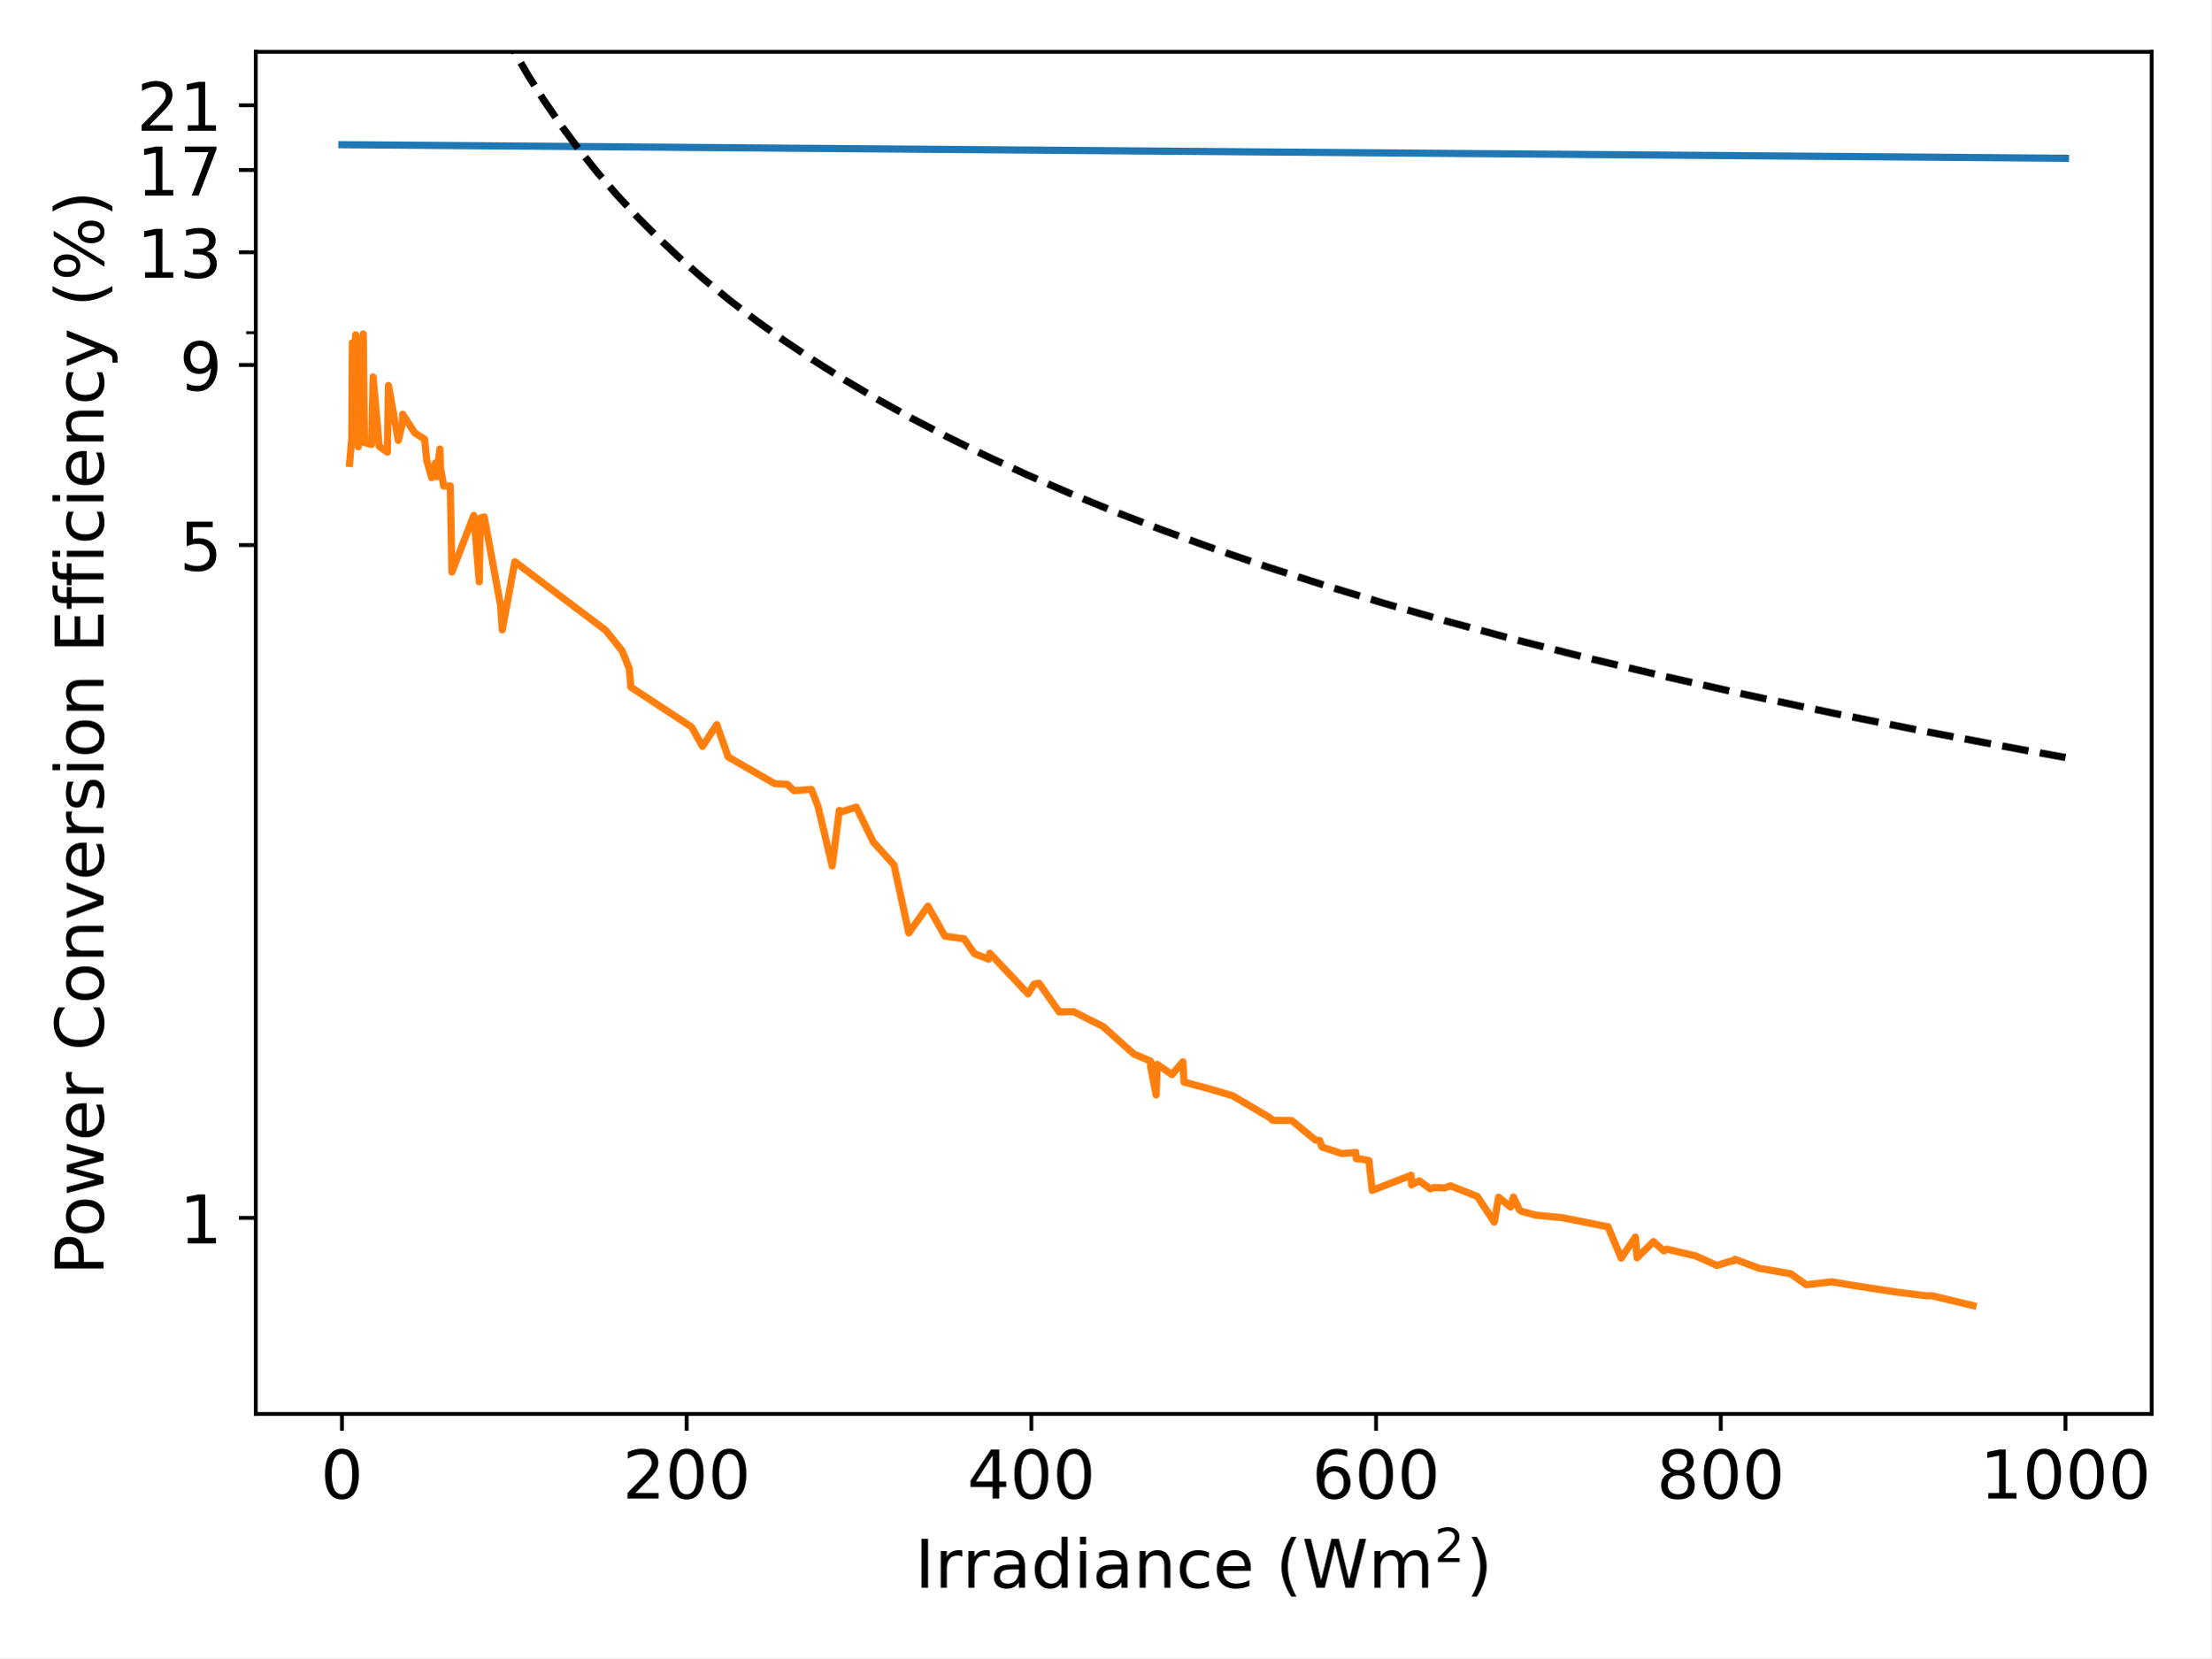
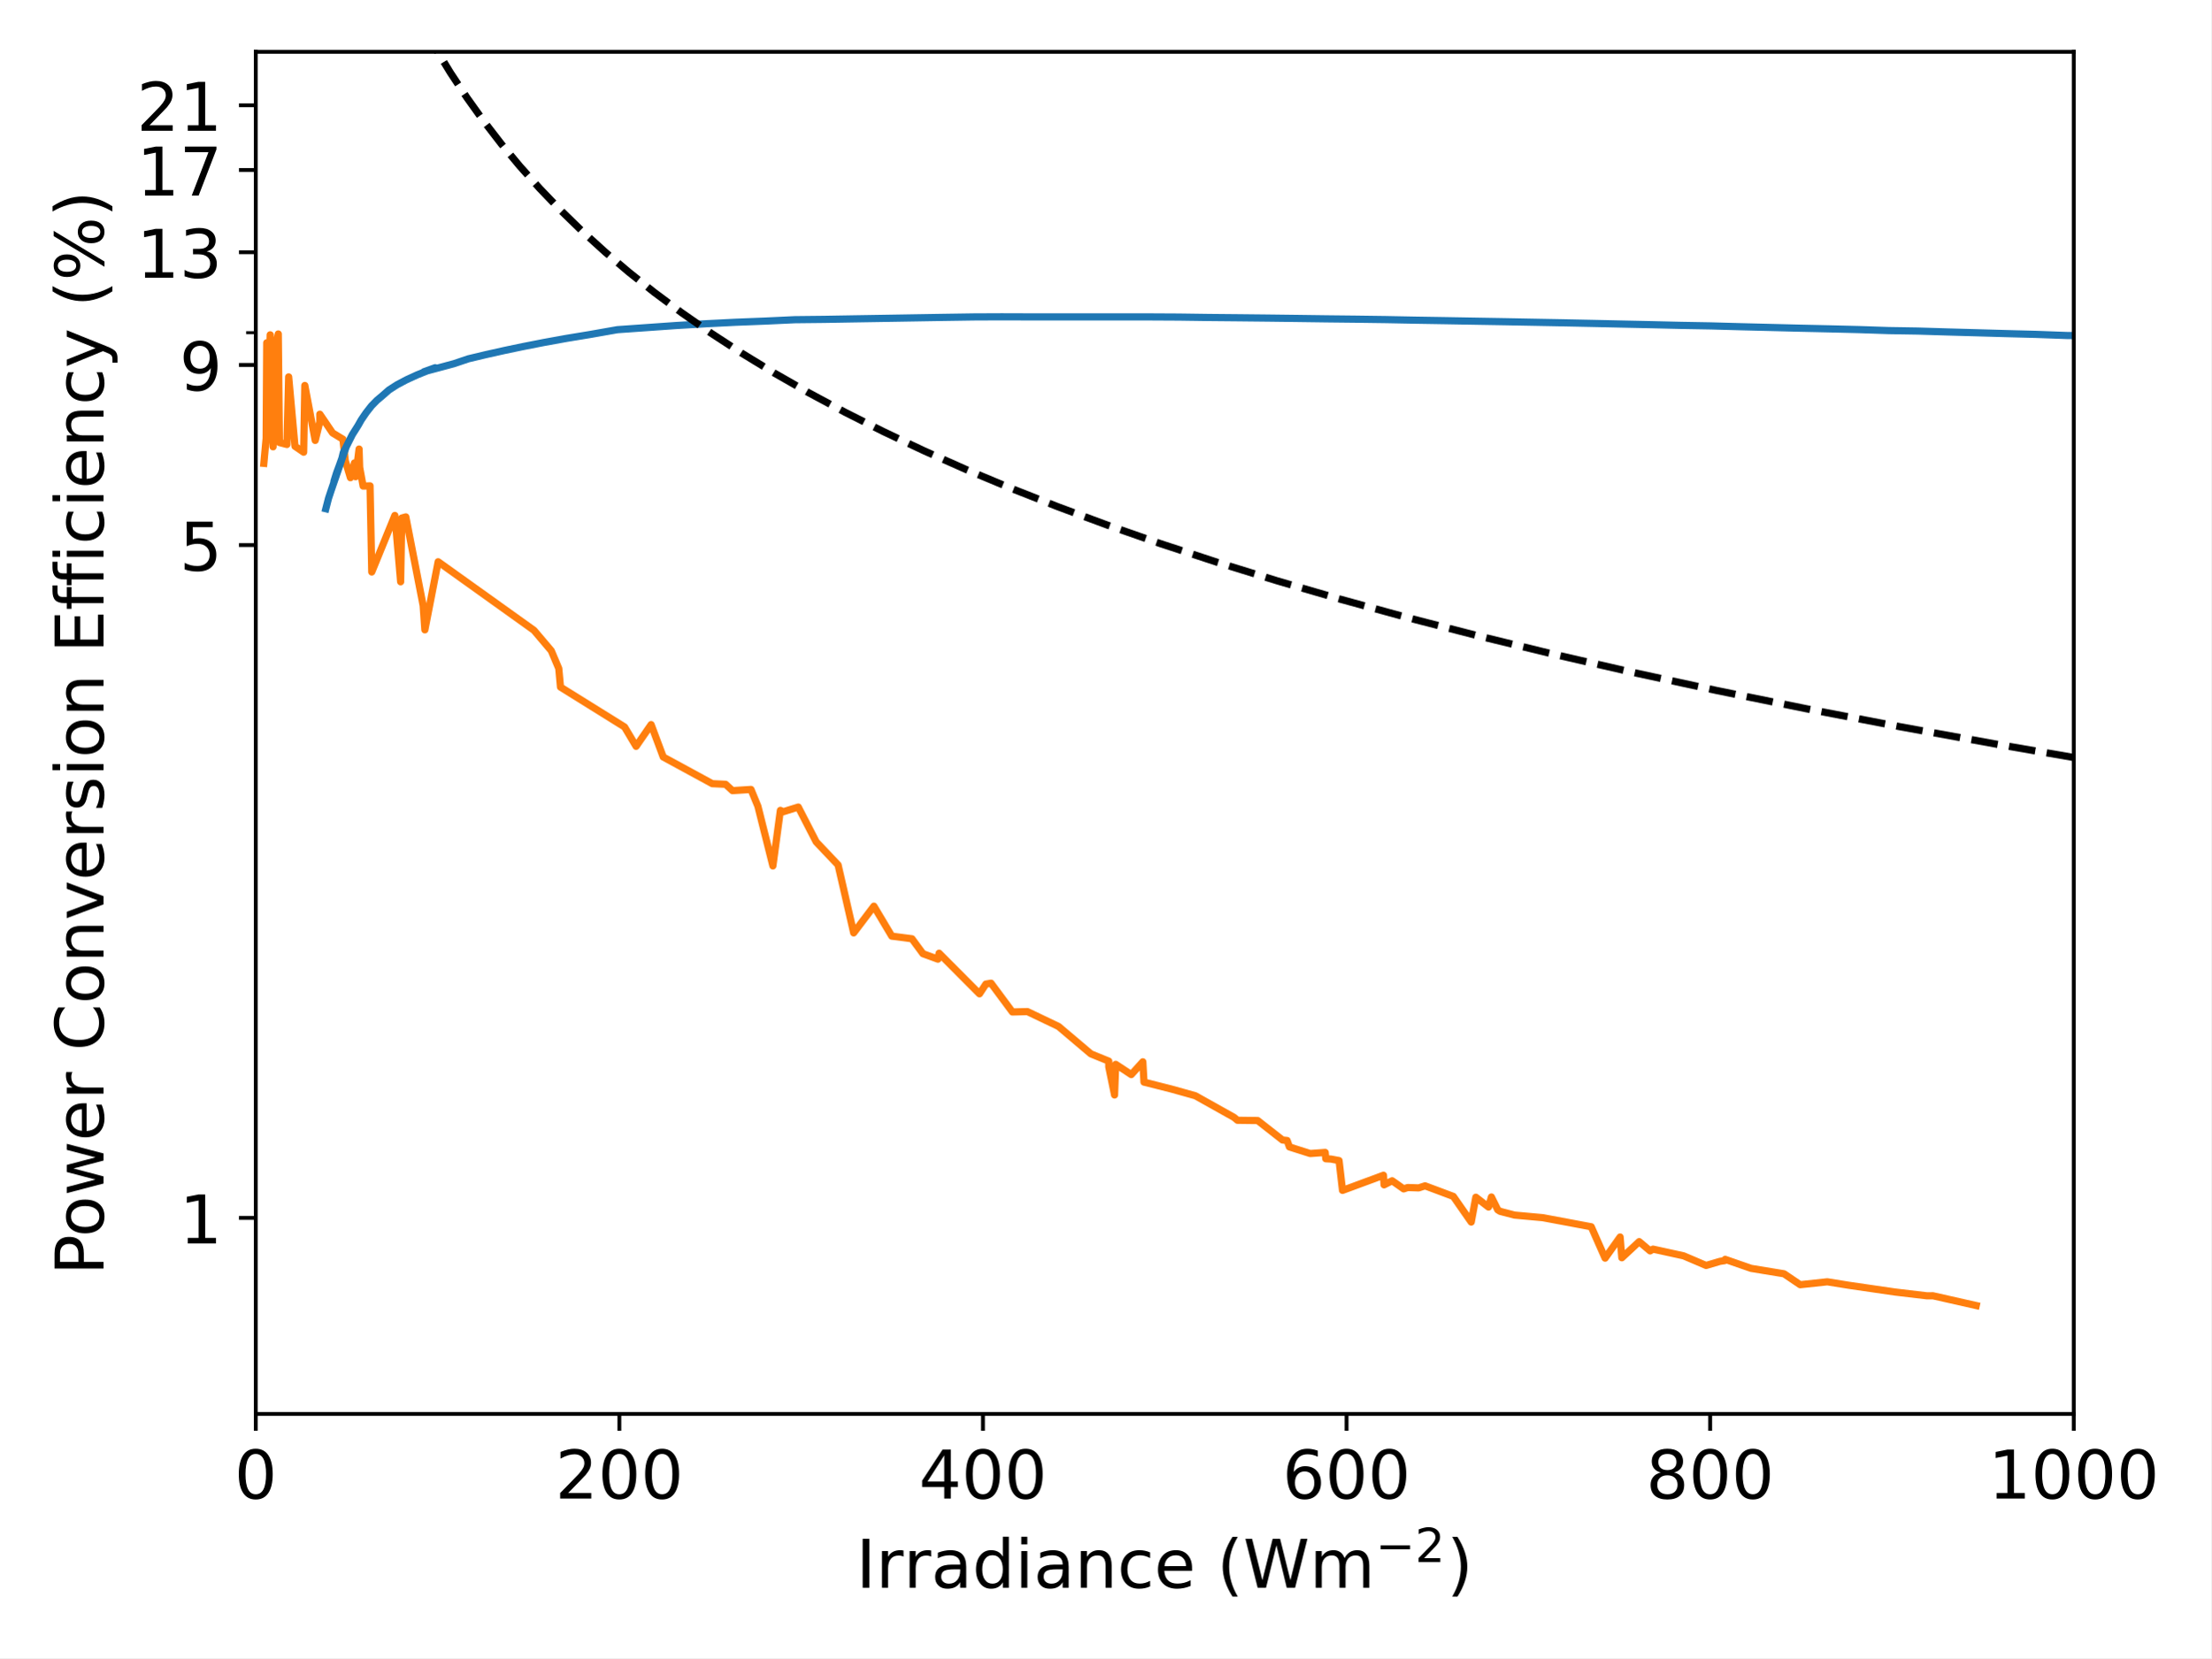
<svg xmlns="http://www.w3.org/2000/svg" xmlns:xlink="http://www.w3.org/1999/xlink" height="345.6pt" version="1.1" viewBox="0 0 460.8 345.6" width="460.8pt">
  <defs>
    <style type="text/css">*{stroke-linecap:butt;stroke-linejoin:round;}</style>
  </defs>
  <g id="figure_1">
    <g id="patch_1">
      <path d="M 0 345.6  L 460.8 345.6  L 460.8 0  L 0 0  z " style="fill:#ffffff;" />
    </g>
    <g id="axes_1">
      <g id="patch_2">
-         <path d="M 53.3 294.712  L 448.413 294.712  L 448.413 10.8  L 53.3 10.8  z " style="fill:#ffffff;" />
+         <path d="M 53.3 294.712  L 432.18 294.712  L 432.18 10.8  L 53.3 10.8  z " style="fill:#ffffff;" />
      </g>
      <g id="matplotlib.axis_1">
        <g id="xtick_1">
          <g id="line2d_1">
            <defs>
-               <path d="M 0 0  L 0 3.5  " id="meca1e84e60" style="stroke:#000000;stroke-width:0.8;" />
-             </defs>
-             <g>
-               <use style="stroke:#000000;stroke-width:0.8;" x="71.26" xlink:href="#meca1e84e60" y="294.712" />
+               <path d="M 0 0  L 0 3.5  " id="m9fa865fbb3" style="stroke:#000000;stroke-width:0.8;" />
+             </defs>
+             <g>
+               <use style="stroke:#000000;stroke-width:0.8;" x="53.3" xlink:href="#m9fa865fbb3" y="294.712" />
            </g>
          </g>
          <g id="text_1">
-             <g transform="translate(66.80592 312.3498)scale(0.14 -0.14)">
+             <g transform="translate(48.84625 312.3498)scale(0.14 -0.14)">
              <defs>
                <path d="M 2034 4250  Q 1547 4250 1301 3770  Q 1056 3291 1056 2328  Q 1056 1369 1301 889  Q 1547 409 2034 409  Q 2525 409 2770 889  Q 3016 1369 3016 2328  Q 3016 3291 2770 3770  Q 2525 4250 2034 4250  z M 2034 4750  Q 2819 4750 3233 4129  Q 3647 3509 3647 2328  Q 3647 1150 3233 529  Q 2819 -91 2034 -91  Q 1250 -91 836 529  Q 422 1150 422 2328  Q 422 3509 836 4129  Q 1250 4750 2034 4750  z " id="DejaVuSans-30" transform="scale(0.015625)" />
              </defs>
              <use xlink:href="#DejaVuSans-30" />
            </g>
          </g>
        </g>
        <g id="xtick_2">
          <g id="line2d_2">
            <g>
-               <use style="stroke:#000000;stroke-width:0.8;" x="143.098" xlink:href="#meca1e84e60" y="294.712" />
+               <use style="stroke:#000000;stroke-width:0.8;" x="129.076" xlink:href="#m9fa865fbb3" y="294.712" />
            </g>
          </g>
          <g id="text_2">
-             <g transform="translate(129.7371 312.3498)scale(0.14 -0.14)">
+             <g transform="translate(115.7147 312.3498)scale(0.14 -0.14)">
              <defs>
                <path d="M 1228 531  L 3431 531  L 3431 0  L 469 0  L 469 531  Q 828 903 1448 1529  Q 2069 2156 2228 2338  Q 2531 2678 2651 2914  Q 2772 3150 2772 3378  Q 2772 3750 2511 3984  Q 2250 4219 1831 4219  Q 1534 4219 1204 4116  Q 875 4013 500 3803  L 500 4441  Q 881 4594 1212 4672  Q 1544 4750 1819 4750  Q 2544 4750 2975 4387  Q 3406 4025 3406 3419  Q 3406 3131 3298 2873  Q 3191 2616 2906 2266  Q 2828 2175 2409 1742  Q 1991 1309 1228 531  z " id="DejaVuSans-32" transform="scale(0.015625)" />
              </defs>
              <use xlink:href="#DejaVuSans-32" />
              <use x="63.623" xlink:href="#DejaVuSans-30" />
              <use x="127.246" xlink:href="#DejaVuSans-30" />
            </g>
          </g>
        </g>
        <g id="xtick_3">
          <g id="line2d_3">
            <g>
-               <use style="stroke:#000000;stroke-width:0.8;" x="214.937" xlink:href="#meca1e84e60" y="294.712" />
+               <use style="stroke:#000000;stroke-width:0.8;" x="204.852" xlink:href="#m9fa865fbb3" y="294.712" />
            </g>
          </g>
          <g id="text_3">
-             <g transform="translate(201.5758 312.3498)scale(0.14 -0.14)">
+             <g transform="translate(191.4907 312.3498)scale(0.14 -0.14)">
              <defs>
                <path d="M 2419 4116  L 825 1625  L 2419 1625  L 2419 4116  z M 2253 4666  L 3047 4666  L 3047 1625  L 3713 1625  L 3713 1100  L 3047 1100  L 3047 0  L 2419 0  L 2419 1100  L 313 1100  L 313 1709  L 2253 4666  z " id="DejaVuSans-34" transform="scale(0.015625)" />
              </defs>
              <use xlink:href="#DejaVuSans-34" />
              <use x="63.623" xlink:href="#DejaVuSans-30" />
              <use x="127.246" xlink:href="#DejaVuSans-30" />
            </g>
          </g>
        </g>
        <g id="xtick_4">
          <g id="line2d_4">
            <g>
-               <use style="stroke:#000000;stroke-width:0.8;" x="286.776" xlink:href="#meca1e84e60" y="294.712" />
+               <use style="stroke:#000000;stroke-width:0.8;" x="280.628" xlink:href="#m9fa865fbb3" y="294.712" />
            </g>
          </g>
          <g id="text_4">
-             <g transform="translate(273.4145 312.3498)scale(0.14 -0.14)">
+             <g transform="translate(267.2668 312.3498)scale(0.14 -0.14)">
              <defs>
                <path d="M 2113 2584  Q 1688 2584 1439 2293  Q 1191 2003 1191 1497  Q 1191 994 1439 701  Q 1688 409 2113 409  Q 2538 409 2786 701  Q 3034 994 3034 1497  Q 3034 2003 2786 2293  Q 2538 2584 2113 2584  z M 3366 4563  L 3366 3988  Q 3128 4100 2886 4159  Q 2644 4219 2406 4219  Q 1781 4219 1451 3797  Q 1122 3375 1075 2522  Q 1259 2794 1537 2939  Q 1816 3084 2150 3084  Q 2853 3084 3261 2657  Q 3669 2231 3669 1497  Q 3669 778 3244 343  Q 2819 -91 2113 -91  Q 1303 -91 875 529  Q 447 1150 447 2328  Q 447 3434 972 4092  Q 1497 4750 2381 4750  Q 2619 4750 2861 4703  Q 3103 4656 3366 4563  z " id="DejaVuSans-36" transform="scale(0.015625)" />
              </defs>
              <use xlink:href="#DejaVuSans-36" />
              <use x="63.623" xlink:href="#DejaVuSans-30" />
              <use x="127.246" xlink:href="#DejaVuSans-30" />
            </g>
          </g>
        </g>
        <g id="xtick_5">
          <g id="line2d_5">
            <g>
-               <use style="stroke:#000000;stroke-width:0.8;" x="358.614" xlink:href="#meca1e84e60" y="294.712" />
+               <use style="stroke:#000000;stroke-width:0.8;" x="356.404" xlink:href="#m9fa865fbb3" y="294.712" />
            </g>
          </g>
          <g id="text_5">
-             <g transform="translate(345.2531 312.3498)scale(0.14 -0.14)">
+             <g transform="translate(343.0428 312.3498)scale(0.14 -0.14)">
              <defs>
                <path d="M 2034 2216  Q 1584 2216 1326 1975  Q 1069 1734 1069 1313  Q 1069 891 1326 650  Q 1584 409 2034 409  Q 2484 409 2743 651  Q 3003 894 3003 1313  Q 3003 1734 2745 1975  Q 2488 2216 2034 2216  z M 1403 2484  Q 997 2584 770 2862  Q 544 3141 544 3541  Q 544 4100 942 4425  Q 1341 4750 2034 4750  Q 2731 4750 3128 4425  Q 3525 4100 3525 3541  Q 3525 3141 3298 2862  Q 3072 2584 2669 2484  Q 3125 2378 3379 2068  Q 3634 1759 3634 1313  Q 3634 634 3220 271  Q 2806 -91 2034 -91  Q 1263 -91 848 271  Q 434 634 434 1313  Q 434 1759 690 2068  Q 947 2378 1403 2484  z M 1172 3481  Q 1172 3119 1398 2916  Q 1625 2713 2034 2713  Q 2441 2713 2670 2916  Q 2900 3119 2900 3481  Q 2900 3844 2670 4047  Q 2441 4250 2034 4250  Q 1625 4250 1398 4047  Q 1172 3844 1172 3481  z " id="DejaVuSans-38" transform="scale(0.015625)" />
              </defs>
              <use xlink:href="#DejaVuSans-38" />
              <use x="63.623" xlink:href="#DejaVuSans-30" />
              <use x="127.246" xlink:href="#DejaVuSans-30" />
            </g>
          </g>
        </g>
        <g id="xtick_6">
          <g id="line2d_6">
            <g>
-               <use style="stroke:#000000;stroke-width:0.8;" x="430.453" xlink:href="#meca1e84e60" y="294.712" />
+               <use style="stroke:#000000;stroke-width:0.8;" x="432.18" xlink:href="#m9fa865fbb3" y="294.712" />
            </g>
          </g>
          <g id="text_6">
-             <g transform="translate(412.6381 312.3498)scale(0.14 -0.14)">
+             <g transform="translate(414.365 312.3498)scale(0.14 -0.14)">
              <defs>
                <path d="M 794 531  L 1825 531  L 1825 4091  L 703 3866  L 703 4441  L 1819 4666  L 2450 4666  L 2450 531  L 3481 531  L 3481 0  L 794 0  L 794 531  z " id="DejaVuSans-31" transform="scale(0.015625)" />
              </defs>
              <use xlink:href="#DejaVuSans-31" />
              <use x="63.623" xlink:href="#DejaVuSans-30" />
              <use x="127.246" xlink:href="#DejaVuSans-30" />
              <use x="190.869" xlink:href="#DejaVuSans-30" />
            </g>
          </g>
        </g>
        <g id="text_7">
-           <g transform="translate(190.6564 331.0498)scale(0.14 -0.14)">
+           <g transform="translate(178.41 331.0498)scale(0.14 -0.14)">
            <defs>
              <path d="M 628 4666  L 1259 4666  L 1259 0  L 628 0  L 628 4666  z " id="DejaVuSans-49" transform="scale(0.015625)" />
              <path d="M 2631 2963  Q 2534 3019 2420 3045  Q 2306 3072 2169 3072  Q 1681 3072 1420 2755  Q 1159 2438 1159 1844  L 1159 0  L 581 0  L 581 3500  L 1159 3500  L 1159 2956  Q 1341 3275 1631 3429  Q 1922 3584 2338 3584  Q 2397 3584 2469 3576  Q 2541 3569 2628 3553  L 2631 2963  z " id="DejaVuSans-72" transform="scale(0.015625)" />
              <path d="M 2194 1759  Q 1497 1759 1228 1600  Q 959 1441 959 1056  Q 959 750 1161 570  Q 1363 391 1709 391  Q 2188 391 2477 730  Q 2766 1069 2766 1631  L 2766 1759  L 2194 1759  z M 3341 1997  L 3341 0  L 2766 0  L 2766 531  Q 2569 213 2275 61  Q 1981 -91 1556 -91  Q 1019 -91 701 211  Q 384 513 384 1019  Q 384 1609 779 1909  Q 1175 2209 1959 2209  L 2766 2209  L 2766 2266  Q 2766 2663 2505 2880  Q 2244 3097 1772 3097  Q 1472 3097 1187 3025  Q 903 2953 641 2809  L 641 3341  Q 956 3463 1253 3523  Q 1550 3584 1831 3584  Q 2591 3584 2966 3190  Q 3341 2797 3341 1997  z " id="DejaVuSans-61" transform="scale(0.015625)" />
              <path d="M 2906 2969  L 2906 4863  L 3481 4863  L 3481 0  L 2906 0  L 2906 525  Q 2725 213 2448 61  Q 2172 -91 1784 -91  Q 1150 -91 751 415  Q 353 922 353 1747  Q 353 2572 751 3078  Q 1150 3584 1784 3584  Q 2172 3584 2448 3432  Q 2725 3281 2906 2969  z M 947 1747  Q 947 1113 1208 752  Q 1469 391 1925 391  Q 2381 391 2643 752  Q 2906 1113 2906 1747  Q 2906 2381 2643 2742  Q 2381 3103 1925 3103  Q 1469 3103 1208 2742  Q 947 2381 947 1747  z " id="DejaVuSans-64" transform="scale(0.015625)" />
              <path d="M 603 3500  L 1178 3500  L 1178 0  L 603 0  L 603 3500  z M 603 4863  L 1178 4863  L 1178 4134  L 603 4134  L 603 4863  z " id="DejaVuSans-69" transform="scale(0.015625)" />
              <path d="M 3513 2113  L 3513 0  L 2938 0  L 2938 2094  Q 2938 2591 2744 2837  Q 2550 3084 2163 3084  Q 1697 3084 1428 2787  Q 1159 2491 1159 1978  L 1159 0  L 581 0  L 581 3500  L 1159 3500  L 1159 2956  Q 1366 3272 1645 3428  Q 1925 3584 2291 3584  Q 2894 3584 3203 3211  Q 3513 2838 3513 2113  z " id="DejaVuSans-6e" transform="scale(0.015625)" />
              <path d="M 3122 3366  L 3122 2828  Q 2878 2963 2633 3030  Q 2388 3097 2138 3097  Q 1578 3097 1268 2742  Q 959 2388 959 1747  Q 959 1106 1268 751  Q 1578 397 2138 397  Q 2388 397 2633 464  Q 2878 531 3122 666  L 3122 134  Q 2881 22 2623 -34  Q 2366 -91 2075 -91  Q 1284 -91 818 406  Q 353 903 353 1747  Q 353 2603 823 3093  Q 1294 3584 2113 3584  Q 2378 3584 2631 3529  Q 2884 3475 3122 3366  z " id="DejaVuSans-63" transform="scale(0.015625)" />
              <path d="M 3597 1894  L 3597 1613  L 953 1613  Q 991 1019 1311 708  Q 1631 397 2203 397  Q 2534 397 2845 478  Q 3156 559 3463 722  L 3463 178  Q 3153 47 2828 -22  Q 2503 -91 2169 -91  Q 1331 -91 842 396  Q 353 884 353 1716  Q 353 2575 817 3079  Q 1281 3584 2069 3584  Q 2775 3584 3186 3129  Q 3597 2675 3597 1894  z M 3022 2063  Q 3016 2534 2758 2815  Q 2500 3097 2075 3097  Q 1594 3097 1305 2825  Q 1016 2553 972 2059  L 3022 2063  z " id="DejaVuSans-65" transform="scale(0.015625)" />
              <path id="DejaVuSans-20" transform="scale(0.015625)" />
              <path d="M 1984 4856  Q 1566 4138 1362 3434  Q 1159 2731 1159 2009  Q 1159 1288 1364 580  Q 1569 -128 1984 -844  L 1484 -844  Q 1016 -109 783 600  Q 550 1309 550 2009  Q 550 2706 781 3412  Q 1013 4119 1484 4856  L 1984 4856  z " id="DejaVuSans-28" transform="scale(0.015625)" />
              <path d="M 213 4666  L 850 4666  L 1831 722  L 2809 4666  L 3519 4666  L 4500 722  L 5478 4666  L 6119 4666  L 4947 0  L 4153 0  L 3169 4050  L 2175 0  L 1381 0  L 213 4666  z " id="DejaVuSans-57" transform="scale(0.015625)" />
              <path d="M 3328 2828  Q 3544 3216 3844 3400  Q 4144 3584 4550 3584  Q 5097 3584 5394 3201  Q 5691 2819 5691 2113  L 5691 0  L 5113 0  L 5113 2094  Q 5113 2597 4934 2840  Q 4756 3084 4391 3084  Q 3944 3084 3684 2787  Q 3425 2491 3425 1978  L 3425 0  L 2847 0  L 2847 2094  Q 2847 2600 2669 2842  Q 2491 3084 2119 3084  Q 1678 3084 1418 2786  Q 1159 2488 1159 1978  L 1159 0  L 581 0  L 581 3500  L 1159 3500  L 1159 2956  Q 1356 3278 1631 3431  Q 1906 3584 2284 3584  Q 2666 3584 2933 3390  Q 3200 3197 3328 2828  z " id="DejaVuSans-6d" transform="scale(0.015625)" />
+               <path d="M 678 2272  L 4684 2272  L 4684 1741  L 678 1741  L 678 2272  z " id="DejaVuSans-2212" transform="scale(0.015625)" />
              <path d="M 513 4856  L 1013 4856  Q 1481 4119 1714 3412  Q 1947 2706 1947 2009  Q 1947 1309 1714 600  Q 1481 -109 1013 -844  L 513 -844  Q 928 -128 1133 580  Q 1338 1288 1338 2009  Q 1338 2731 1133 3434  Q 928 4138 513 4856  z " id="DejaVuSans-29" transform="scale(0.015625)" />
            </defs>
            <use transform="translate(0 0.765625)" xlink:href="#DejaVuSans-49" />
            <use transform="translate(29.49219 0.765625)" xlink:href="#DejaVuSans-72" />
            <use transform="translate(70.60547 0.765625)" xlink:href="#DejaVuSans-72" />
            <use transform="translate(111.7188 0.765625)" xlink:href="#DejaVuSans-61" />
            <use transform="translate(172.998 0.765625)" xlink:href="#DejaVuSans-64" />
            <use transform="translate(236.4746 0.765625)" xlink:href="#DejaVuSans-69" />
            <use transform="translate(264.2578 0.765625)" xlink:href="#DejaVuSans-61" />
            <use transform="translate(325.5371 0.765625)" xlink:href="#DejaVuSans-6e" />
            <use transform="translate(388.916 0.765625)" xlink:href="#DejaVuSans-63" />
            <use transform="translate(443.8965 0.765625)" xlink:href="#DejaVuSans-65" />
            <use transform="translate(505.4199 0.765625)" xlink:href="#DejaVuSans-20" />
            <use transform="translate(537.207 0.765625)" xlink:href="#DejaVuSans-28" />
            <use transform="translate(576.2207 0.765625)" xlink:href="#DejaVuSans-57" />
            <use transform="translate(675.0977 0.765625)" xlink:href="#DejaVuSans-6d" />
-             <use transform="translate(773.4668 39.04688)scale(0.7)" xlink:href="#DejaVuSans-32" />
-             <use transform="translate(820.7373 0.765625)" xlink:href="#DejaVuSans-29" />
+             <use transform="translate(773.4668 39.04688)scale(0.7)" xlink:href="#DejaVuSans-2212" />
+             <use transform="translate(832.1191 39.04688)scale(0.7)" xlink:href="#DejaVuSans-32" />
+             <use transform="translate(879.3896 0.765625)" xlink:href="#DejaVuSans-29" />
          </g>
        </g>
      </g>
      <g id="matplotlib.axis_2">
        <g id="ytick_1">
          <g id="line2d_7">
            <defs>
-               <path d="M 0 0  L -3.5 0  " id="me7e96388aa" style="stroke:#000000;stroke-width:0.8;" />
-             </defs>
-             <g>
-               <use style="stroke:#000000;stroke-width:0.8;" x="53.3" xlink:href="#me7e96388aa" y="253.855" />
+               <path d="M 0 0  L -3.5 0  " id="m6878a1a610" style="stroke:#000000;stroke-width:0.8;" />
+             </defs>
+             <g>
+               <use style="stroke:#000000;stroke-width:0.8;" x="53.3" xlink:href="#m6878a1a610" y="253.855" />
            </g>
          </g>
          <g id="text_8">
            <g transform="translate(37.3925 259.1737)scale(0.14 -0.14)">
              <use xlink:href="#DejaVuSans-31" />
            </g>
          </g>
        </g>
        <g id="ytick_2">
          <g id="line2d_8">
            <g>
-               <use style="stroke:#000000;stroke-width:0.8;" x="53.3" xlink:href="#me7e96388aa" y="113.609" />
+               <use style="stroke:#000000;stroke-width:0.8;" x="53.3" xlink:href="#m6878a1a610" y="113.609" />
            </g>
          </g>
          <g id="text_9">
            <g transform="translate(37.3925 118.9277)scale(0.14 -0.14)">
              <defs>
                <path d="M 691 4666  L 3169 4666  L 3169 4134  L 1269 4134  L 1269 2991  Q 1406 3038 1543 3061  Q 1681 3084 1819 3084  Q 2600 3084 3056 2656  Q 3513 2228 3513 1497  Q 3513 744 3044 326  Q 2575 -91 1722 -91  Q 1428 -91 1123 -41  Q 819 9 494 109  L 494 744  Q 775 591 1075 516  Q 1375 441 1709 441  Q 2250 441 2565 725  Q 2881 1009 2881 1497  Q 2881 1984 2565 2268  Q 2250 2553 1709 2553  Q 1456 2553 1204 2497  Q 953 2441 691 2322  L 691 4666  z " id="DejaVuSans-35" transform="scale(0.015625)" />
              </defs>
              <use xlink:href="#DejaVuSans-35" />
            </g>
          </g>
        </g>
        <g id="ytick_3">
          <g id="line2d_9">
            <g>
-               <use style="stroke:#000000;stroke-width:0.8;" x="53.3" xlink:href="#me7e96388aa" y="76.062" />
+               <use style="stroke:#000000;stroke-width:0.8;" x="53.3" xlink:href="#m6878a1a610" y="76.062" />
            </g>
          </g>
          <g id="text_10">
            <g transform="translate(37.3925 81.38065)scale(0.14 -0.14)">
              <defs>
                <path d="M 703 97  L 703 672  Q 941 559 1184 500  Q 1428 441 1663 441  Q 2288 441 2617 861  Q 2947 1281 2994 2138  Q 2813 1869 2534 1725  Q 2256 1581 1919 1581  Q 1219 1581 811 2004  Q 403 2428 403 3163  Q 403 3881 828 4315  Q 1253 4750 1959 4750  Q 2769 4750 3195 4129  Q 3622 3509 3622 2328  Q 3622 1225 3098 567  Q 2575 -91 1691 -91  Q 1453 -91 1209 -44  Q 966 3 703 97  z M 1959 2075  Q 2384 2075 2632 2365  Q 2881 2656 2881 3163  Q 2881 3666 2632 3958  Q 2384 4250 1959 4250  Q 1534 4250 1286 3958  Q 1038 3666 1038 3163  Q 1038 2656 1286 2365  Q 1534 2075 1959 2075  z " id="DejaVuSans-39" transform="scale(0.015625)" />
              </defs>
              <use xlink:href="#DejaVuSans-39" />
            </g>
          </g>
        </g>
        <g id="ytick_4">
          <g id="line2d_10">
            <g>
-               <use style="stroke:#000000;stroke-width:0.8;" x="53.3" xlink:href="#me7e96388aa" y="52.572" />
+               <use style="stroke:#000000;stroke-width:0.8;" x="53.3" xlink:href="#m6878a1a610" y="52.572" />
            </g>
          </g>
          <g id="text_11">
            <g transform="translate(28.485 57.89087)scale(0.14 -0.14)">
              <defs>
                <path d="M 2597 2516  Q 3050 2419 3304 2112  Q 3559 1806 3559 1356  Q 3559 666 3084 287  Q 2609 -91 1734 -91  Q 1441 -91 1130 -33  Q 819 25 488 141  L 488 750  Q 750 597 1062 519  Q 1375 441 1716 441  Q 2309 441 2620 675  Q 2931 909 2931 1356  Q 2931 1769 2642 2001  Q 2353 2234 1838 2234  L 1294 2234  L 1294 2753  L 1863 2753  Q 2328 2753 2575 2939  Q 2822 3125 2822 3475  Q 2822 3834 2567 4026  Q 2313 4219 1838 4219  Q 1578 4219 1281 4162  Q 984 4106 628 3988  L 628 4550  Q 988 4650 1302 4700  Q 1616 4750 1894 4750  Q 2613 4750 3031 4423  Q 3450 4097 3450 3541  Q 3450 3153 3228 2886  Q 3006 2619 2597 2516  z " id="DejaVuSans-33" transform="scale(0.015625)" />
              </defs>
              <use xlink:href="#DejaVuSans-31" />
              <use x="63.623" xlink:href="#DejaVuSans-33" />
            </g>
          </g>
        </g>
        <g id="ytick_5">
          <g id="line2d_11">
            <g>
-               <use style="stroke:#000000;stroke-width:0.8;" x="53.3" xlink:href="#me7e96388aa" y="35.436" />
+               <use style="stroke:#000000;stroke-width:0.8;" x="53.3" xlink:href="#m6878a1a610" y="35.436" />
            </g>
          </g>
          <g id="text_12">
            <g transform="translate(28.485 40.75452)scale(0.14 -0.14)">
              <defs>
                <path d="M 525 4666  L 3525 4666  L 3525 4397  L 1831 0  L 1172 0  L 2766 4134  L 525 4134  L 525 4666  z " id="DejaVuSans-37" transform="scale(0.015625)" />
              </defs>
              <use xlink:href="#DejaVuSans-31" />
              <use x="63.623" xlink:href="#DejaVuSans-37" />
            </g>
          </g>
        </g>
        <g id="ytick_6">
          <g id="line2d_12">
            <g>
-               <use style="stroke:#000000;stroke-width:0.8;" x="53.3" xlink:href="#me7e96388aa" y="21.937" />
+               <use style="stroke:#000000;stroke-width:0.8;" x="53.3" xlink:href="#m6878a1a610" y="21.937" />
            </g>
          </g>
          <g id="text_13">
            <g transform="translate(28.485 27.25637)scale(0.14 -0.14)">
              <use xlink:href="#DejaVuSans-32" />
              <use x="63.623" xlink:href="#DejaVuSans-31" />
            </g>
          </g>
        </g>
        <g id="ytick_7">
          <g id="line2d_13">
            <defs>
-               <path d="M 0 0  L -2 0  " id="m1b1314acda" style="stroke:#000000;stroke-width:0.6;" />
-             </defs>
-             <g>
-               <use style="stroke:#000000;stroke-width:0.6;" x="53.3" xlink:href="#m1b1314acda" y="69.331" />
+               <path d="M 0 0  L -2 0  " id="m6e82bc6f01" style="stroke:#000000;stroke-width:0.6;" />
+             </defs>
+             <g>
+               <use style="stroke:#000000;stroke-width:0.6;" x="53.3" xlink:href="#m6e82bc6f01" y="69.331" />
            </g>
          </g>
        </g>
        <g id="text_14">
          <g transform="translate(21.57344 265.7743)rotate(-90)scale(0.14 -0.14)">
            <defs>
              <path d="M 1259 4147  L 1259 2394  L 2053 2394  Q 2494 2394 2734 2622  Q 2975 2850 2975 3272  Q 2975 3691 2734 3919  Q 2494 4147 2053 4147  L 1259 4147  z M 628 4666  L 2053 4666  Q 2838 4666 3239 4311  Q 3641 3956 3641 3272  Q 3641 2581 3239 2228  Q 2838 1875 2053 1875  L 1259 1875  L 1259 0  L 628 0  L 628 4666  z " id="DejaVuSans-50" transform="scale(0.015625)" />
              <path d="M 1959 3097  Q 1497 3097 1228 2736  Q 959 2375 959 1747  Q 959 1119 1226 758  Q 1494 397 1959 397  Q 2419 397 2687 759  Q 2956 1122 2956 1747  Q 2956 2369 2687 2733  Q 2419 3097 1959 3097  z M 1959 3584  Q 2709 3584 3137 3096  Q 3566 2609 3566 1747  Q 3566 888 3137 398  Q 2709 -91 1959 -91  Q 1206 -91 779 398  Q 353 888 353 1747  Q 353 2609 779 3096  Q 1206 3584 1959 3584  z " id="DejaVuSans-6f" transform="scale(0.015625)" />
              <path d="M 269 3500  L 844 3500  L 1563 769  L 2278 3500  L 2956 3500  L 3675 769  L 4391 3500  L 4966 3500  L 4050 0  L 3372 0  L 2619 2869  L 1863 0  L 1184 0  L 269 3500  z " id="DejaVuSans-77" transform="scale(0.015625)" />
              <path d="M 4122 4306  L 4122 3641  Q 3803 3938 3442 4084  Q 3081 4231 2675 4231  Q 1875 4231 1450 3742  Q 1025 3253 1025 2328  Q 1025 1406 1450 917  Q 1875 428 2675 428  Q 3081 428 3442 575  Q 3803 722 4122 1019  L 4122 359  Q 3791 134 3420 21  Q 3050 -91 2638 -91  Q 1578 -91 968 557  Q 359 1206 359 2328  Q 359 3453 968 4101  Q 1578 4750 2638 4750  Q 3056 4750 3426 4639  Q 3797 4528 4122 4306  z " id="DejaVuSans-43" transform="scale(0.015625)" />
              <path d="M 191 3500  L 800 3500  L 1894 563  L 2988 3500  L 3597 3500  L 2284 0  L 1503 0  L 191 3500  z " id="DejaVuSans-76" transform="scale(0.015625)" />
              <path d="M 2834 3397  L 2834 2853  Q 2591 2978 2328 3040  Q 2066 3103 1784 3103  Q 1356 3103 1142 2972  Q 928 2841 928 2578  Q 928 2378 1081 2264  Q 1234 2150 1697 2047  L 1894 2003  Q 2506 1872 2764 1633  Q 3022 1394 3022 966  Q 3022 478 2636 193  Q 2250 -91 1575 -91  Q 1294 -91 989 -36  Q 684 19 347 128  L 347 722  Q 666 556 975 473  Q 1284 391 1588 391  Q 1994 391 2212 530  Q 2431 669 2431 922  Q 2431 1156 2273 1281  Q 2116 1406 1581 1522  L 1381 1569  Q 847 1681 609 1914  Q 372 2147 372 2553  Q 372 3047 722 3315  Q 1072 3584 1716 3584  Q 2034 3584 2315 3537  Q 2597 3491 2834 3397  z " id="DejaVuSans-73" transform="scale(0.015625)" />
              <path d="M 628 4666  L 3578 4666  L 3578 4134  L 1259 4134  L 1259 2753  L 3481 2753  L 3481 2222  L 1259 2222  L 1259 531  L 3634 531  L 3634 0  L 628 0  L 628 4666  z " id="DejaVuSans-45" transform="scale(0.015625)" />
              <path d="M 2375 4863  L 2375 4384  L 1825 4384  Q 1516 4384 1395 4259  Q 1275 4134 1275 3809  L 1275 3500  L 2222 3500  L 2222 3053  L 1275 3053  L 1275 0  L 697 0  L 697 3053  L 147 3053  L 147 3500  L 697 3500  L 697 3744  Q 697 4328 969 4595  Q 1241 4863 1831 4863  L 2375 4863  z " id="DejaVuSans-66" transform="scale(0.015625)" />
              <path d="M 2059 -325  Q 1816 -950 1584 -1140  Q 1353 -1331 966 -1331  L 506 -1331  L 506 -850  L 844 -850  Q 1081 -850 1212 -737  Q 1344 -625 1503 -206  L 1606 56  L 191 3500  L 800 3500  L 1894 763  L 2988 3500  L 3597 3500  L 2059 -325  z " id="DejaVuSans-79" transform="scale(0.015625)" />
              <path d="M 4653 2053  Q 4381 2053 4226 1822  Q 4072 1591 4072 1178  Q 4072 772 4226 539  Q 4381 306 4653 306  Q 4919 306 5073 539  Q 5228 772 5228 1178  Q 5228 1588 5073 1820  Q 4919 2053 4653 2053  z M 4653 2450  Q 5147 2450 5437 2106  Q 5728 1763 5728 1178  Q 5728 594 5436 251  Q 5144 -91 4653 -91  Q 4153 -91 3862 251  Q 3572 594 3572 1178  Q 3572 1766 3864 2108  Q 4156 2450 4653 2450  z M 1428 4353  Q 1159 4353 1004 4120  Q 850 3888 850 3481  Q 850 3069 1003 2837  Q 1156 2606 1428 2606  Q 1700 2606 1854 2837  Q 2009 3069 2009 3481  Q 2009 3884 1853 4118  Q 1697 4353 1428 4353  z M 4250 4750  L 4750 4750  L 1831 -91  L 1331 -91  L 4250 4750  z M 1428 4750  Q 1922 4750 2215 4408  Q 2509 4066 2509 3481  Q 2509 2891 2217 2550  Q 1925 2209 1428 2209  Q 931 2209 642 2551  Q 353 2894 353 3481  Q 353 4063 643 4406  Q 934 4750 1428 4750  z " id="DejaVuSans-25" transform="scale(0.015625)" />
            </defs>
            <use xlink:href="#DejaVuSans-50" />
            <use x="56.678" xlink:href="#DejaVuSans-6f" />
            <use x="117.859" xlink:href="#DejaVuSans-77" />
            <use x="199.646" xlink:href="#DejaVuSans-65" />
            <use x="261.17" xlink:href="#DejaVuSans-72" />
            <use x="302.283" xlink:href="#DejaVuSans-20" />
            <use x="334.07" xlink:href="#DejaVuSans-43" />
            <use x="403.895" xlink:href="#DejaVuSans-6f" />
            <use x="465.076" xlink:href="#DejaVuSans-6e" />
            <use x="528.455" xlink:href="#DejaVuSans-76" />
            <use x="587.635" xlink:href="#DejaVuSans-65" />
            <use x="649.158" xlink:href="#DejaVuSans-72" />
            <use x="690.271" xlink:href="#DejaVuSans-73" />
            <use x="742.371" xlink:href="#DejaVuSans-69" />
            <use x="770.154" xlink:href="#DejaVuSans-6f" />
            <use x="831.336" xlink:href="#DejaVuSans-6e" />
            <use x="894.715" xlink:href="#DejaVuSans-20" />
            <use x="926.502" xlink:href="#DejaVuSans-45" />
            <use x="989.686" xlink:href="#DejaVuSans-66" />
            <use x="1024.891" xlink:href="#DejaVuSans-66" />
            <use x="1060.096" xlink:href="#DejaVuSans-69" />
            <use x="1087.879" xlink:href="#DejaVuSans-63" />
            <use x="1142.859" xlink:href="#DejaVuSans-69" />
            <use x="1170.643" xlink:href="#DejaVuSans-65" />
            <use x="1232.166" xlink:href="#DejaVuSans-6e" />
            <use x="1295.545" xlink:href="#DejaVuSans-63" />
            <use x="1350.525" xlink:href="#DejaVuSans-79" />
            <use x="1409.705" xlink:href="#DejaVuSans-20" />
            <use x="1441.492" xlink:href="#DejaVuSans-28" />
            <use x="1480.506" xlink:href="#DejaVuSans-25" />
            <use x="1575.525" xlink:href="#DejaVuSans-29" />
          </g>
        </g>
      </g>
      <g id="line2d_14">
-         <path clip-path="url(#p03652350e6)" d="M 71.26 30.156  L 430.453 32.987  L 430.453 32.987  " style="fill:none;stroke:#1f77b4;stroke-linecap:square;stroke-width:1.5;" />
+         <path clip-path="url(#pdeb045b265)" d="M 54.982 96.572  L 55.463 91.371  L 55.585 71.445  L 55.702 90.546  L 56.305 69.783  L 56.907 93.126  L 57.388 72.25  L 57.991 69.605  L 58.229 92.233  L 59.794 92.639  L 60.154 78.55  L 61.476 93.015  L 63.28 94.249  L 63.522 80.341  L 65.686 91.792  L 66.648 87.935  L 66.648 86.326  L 69.296 90.228  L 71.46 91.538  L 71.941 95.993  L 73.024 99.565  L 73.866 96.488  L 74.108 99.357  L 74.828 93.591  L 74.949 97.416  L 75.669 101.309  L 77.113 101.266  L 77.473 119.218  L 82.284 107.433  L 83.489 121.259  L 83.728 107.973  L 84.569 107.736  L 88.18 126.225  L 88.54 131.276  L 91.305 117.083  L 111.272 131.369  L 114.879 135.624  L 116.444 139.328  L 116.804 143.211  L 130.156 151.522  L 132.562 155.558  L 135.691 151.031  L 138.215 157.781  L 148.441 163.341  L 151.206 163.47  L 152.65 164.79  L 156.499 164.544  L 157.943 168.045  L 161.069 180.484  L 162.633 168.905  L 163.232 169.189  L 166.362 168.218  L 170.09 175.464  L 174.659 180.285  L 177.906 194.445  L 182.119 188.875  L 185.847 195.123  L 190.057 195.673  L 192.341 198.782  L 195.467 199.918  L 195.71 198.684  L 204.128 207.146  L 205.451 205.119  L 206.534 204.929  L 210.986 210.928  L 214.112 210.848  L 220.606 213.951  L 227.342 219.657  L 231.07 221.177  L 231.07 222.35  L 232.275 228.227  L 232.514 221.84  L 235.761 223.976  L 238.167 221.314  L 238.409 225.549  L 244.062 226.975  L 249.113 228.388  L 257.172 232.899  L 257.895 233.503  L 262.105 233.557  L 267.276 237.615  L 268.239 237.714  L 268.72 239.057  L 273.05 240.436  L 276.176 240.206  L 276.297 241.525  L 277.377 241.585  L 279.063 241.906  L 279.783 248.116  L 288.323 244.963  L 288.444 246.963  L 290.127 246.112  L 292.532 247.804  L 293.377 247.517  L 295.662 247.596  L 296.984 247.164  L 302.88 249.371  L 306.608 254.716  L 307.57 249.543  L 310.215 251.59  L 310.817 249.492  L 312.139 252.172  L 312.621 252.48  L 315.629 253.266  L 321.521 253.803  L 331.625 255.701  L 334.512 262.239  L 337.638 257.836  L 337.998 262.158  L 341.609 258.8  L 343.893 260.726  L 344.496 260.359  L 350.869 261.758  L 355.559 263.761  L 358.446 262.908  L 359.409 262.765  L 359.53 262.491  L 364.94 264.373  L 371.798 265.499  L 375.166 267.779  L 380.819 267.169  L 385.271 267.89  L 394.891 269.296  L 401.627 270.096  L 402.828 270.081  L 411.849 272.122  L 411.849 272.122  " style="fill:none;stroke:#ff7f0e;stroke-linecap:square;stroke-width:1.5;" />
      </g>
      <g id="line2d_15">
-         <path clip-path="url(#p03652350e6)" d="M 72.854 96.572  L 73.311 91.371  L 73.426 71.445  L 73.537 90.546  L 74.108 69.783  L 74.679 93.126  L 75.135 72.25  L 75.706 69.605  L 75.933 92.233  L 77.416 92.639  L 77.757 78.55  L 79.011 93.015  L 80.721 94.249  L 80.951 80.341  L 83.002 91.792  L 83.914 87.935  L 83.914 86.326  L 86.425 90.228  L 88.476 91.538  L 88.932 95.993  L 89.959 99.565  L 90.757 96.488  L 90.987 99.357  L 91.669 93.591  L 91.784 97.416  L 92.466 101.309  L 93.835 101.266  L 94.176 119.218  L 98.738 107.433  L 99.88 121.259  L 100.106 107.973  L 100.904 107.736  L 104.327 126.225  L 104.668 131.276  L 107.29 117.083  L 126.22 131.369  L 129.639 135.624  L 131.123 139.328  L 131.464 143.211  L 144.122 151.522  L 146.403 155.558  L 149.37 151.031  L 151.762 157.781  L 161.457 163.341  L 164.079 163.47  L 165.447 164.79  L 169.097 164.544  L 170.465 168.045  L 173.429 180.484  L 174.912 168.905  L 175.48 169.189  L 178.447 168.218  L 181.981 175.464  L 186.313 180.285  L 189.391 194.445  L 193.385 188.875  L 196.92 195.123  L 200.911 195.673  L 203.076 198.782  L 206.04 199.918  L 206.27 198.684  L 214.251 207.146  L 215.505 205.119  L 216.532 204.929  L 220.752 210.928  L 223.716 210.848  L 229.872 213.951  L 236.259 219.657  L 239.793 221.177  L 239.793 222.35  L 240.935 228.227  L 241.162 221.84  L 244.24 223.976  L 246.521 221.314  L 246.751 225.549  L 252.11 226.975  L 256.898 228.388  L 264.538 232.899  L 265.224 233.503  L 269.215 233.557  L 274.118 237.615  L 275.03 237.714  L 275.486 239.057  L 279.592 240.436  L 282.555 240.206  L 282.67 241.525  L 283.694 241.585  L 285.292 241.906  L 285.975 248.116  L 294.071 244.963  L 294.186 246.963  L 295.781 246.112  L 298.062 247.804  L 298.863 247.517  L 301.028 247.596  L 302.282 247.164  L 307.871 249.371  L 311.406 254.716  L 312.318 249.543  L 314.825 251.59  L 315.396 249.492  L 316.65 252.172  L 317.106 252.48  L 319.958 253.266  L 325.543 253.803  L 335.123 255.701  L 337.86 262.239  L 340.824 257.836  L 341.165 262.158  L 344.588 258.8  L 346.754 260.726  L 347.325 260.359  L 353.367 261.758  L 357.813 263.761  L 360.55 262.908  L 361.463 262.765  L 361.578 262.491  L 366.707 264.373  L 373.208 265.499  L 376.402 267.779  L 381.761 267.169  L 385.981 267.89  L 395.101 269.296  L 401.488 270.096  L 402.626 270.081  L 411.179 272.122  L 411.179 272.122  " style="fill:none;stroke:#ff7f0e;stroke-linecap:square;stroke-width:1.5;" />
+         <path clip-path="url(#pdeb045b265)" d="M 67.9 106.036  L 68.46 103.866  L 69.02 102.18  L 72.143 93.125  L 69.58 100.343  L 70.14 98.558  L 70.7 97.05  L 71.26 95.493  L 71.54 94.329  L 73.407 90.613  L 74.62 88.688  L 75.273 87.528  L 76.3 86.023  L 77.42 84.592  L 78.54 83.447  L 79.66 82.505  L 81.06 81.277  L 82.74 80.197  L 84.7 79.16  L 86.94 78.129  L 90.685 76.637  L 88.34 77.482  L 94.612 75.799  L 97.58 74.791  L 101.22 73.92  L 105.14 73.042  L 109.06 72.221  L 113.26 71.396  L 118.02 70.531  L 123.06 69.7  L 128.659 68.709  L 134.633 68.288  L 140.979 67.842  L 147.139 67.474  L 153.299 67.163  L 159.459 66.92  L 165.619 66.632  L 171.779 66.564  L 177.939 66.458  L 184.099 66.358  L 190.259 66.255  L 196.419 66.153  L 202.88 66.054  L 208.739 66.029  L 214.899 66.048  L 221.058 66.049  L 227.218 66.049  L 233.378 66.05  L 239.538 66.05  L 245.698 66.083  L 251.858 66.17  L 258.018 66.228  L 264.178 66.293  L 270.338 66.371  L 276.498 66.455  L 282.658 66.524  L 288.818 66.608  L 294.978 66.728  L 301.138 66.829  L 307.297 66.937  L 313.457 67.043  L 319.377 67.156  L 325.777 67.277  L 331.937 67.405  L 338.097 67.54  L 344.257 67.672  L 350.479 67.819  L 356.577 67.926  L 362.737 68.095  L 368.897 68.246  L 375.057 68.399  L 381.217 68.536  L 387.377 68.687  L 393.657 68.898  L 399.696 68.996  L 405.856 69.185  L 412.016 69.357  L 418.176 69.533  L 424.336 69.693  L 430.856 69.93  L 436.656 69.973  L 442.816 70.151  L 448.976 70.296  L 455.136 70.471  L 461.296 70.671  L 461.8 70.686  " style="fill:none;stroke:#1f77b4;stroke-linecap:square;stroke-width:1.5;" />
      </g>
      <g id="line2d_16">
-         <path clip-path="url(#p03652350e6)" d="M 101.121 -1  L 103.979 4.839  L 106.855 10.222  L 110.091 15.78  L 113.327 20.893  L 116.923 26.132  L 120.518 30.974  L 124.474 35.907  L 128.429 40.487  L 132.743 45.134  L 137.058 49.467  L 141.732 53.851  L 146.766 58.258  L 152.159 62.665  L 157.552 66.788  L 163.305 70.91  L 169.418 75.017  L 175.89 79.096  L 182.721 83.136  L 189.912 87.13  L 197.463 91.071  L 205.373 94.954  L 214.002 98.938  L 222.991 102.839  L 232.339 106.658  L 242.407 110.53  L 253.193 114.435  L 264.34 118.233  L 276.205 122.043  L 288.789 125.849  L 302.093 129.641  L 316.115 133.408  L 331.216 137.231  L 347.037 141.005  L 363.936 144.804  L 381.913 148.612  L 400.97 152.415  L 421.105 156.202  L 430.453 157.886  L 430.453 157.886  " style="fill:none;stroke:#000000;stroke-dasharray:5.55,2.4;stroke-dashoffset:0;stroke-width:1.5;" />
+         <path clip-path="url(#pdeb045b265)" d="M 84.798 -1  L 87.813 4.839  L 90.847 10.222  L 93.881 15.186  L 97.294 20.345  L 100.707 25.118  L 104.5 30.034  L 108.293 34.599  L 112.464 39.27  L 116.636 43.622  L 121.187 48.055  L 126.118 52.534  L 131.048 56.719  L 136.358 60.939  L 142.047 65.17  L 148.115 69.395  L 154.562 73.598  L 161.389 77.765  L 168.595 81.888  L 176.18 85.958  L 184.144 89.97  L 192.488 93.918  L 201.211 97.801  L 210.693 101.77  L 220.553 105.652  L 230.793 109.448  L 241.792 113.288  L 253.549 117.153  L 266.064 121.026  L 279.339 124.892  L 293.371 128.739  L 308.162 132.558  L 323.712 136.342  L 340.399 140.167  L 357.845 143.935  L 376.429 147.719  L 396.15 151.503  L 417.01 155.276  L 432.18 157.886  L 432.18 157.886  " style="fill:none;stroke:#000000;stroke-dasharray:5.55,2.4;stroke-dashoffset:0;stroke-width:1.5;" />
      </g>
      <g id="patch_3">
        <path d="M 53.3 294.712  L 53.3 10.8  " style="fill:none;stroke:#000000;stroke-linecap:square;stroke-linejoin:miter;stroke-width:0.8;" />
      </g>
      <g id="patch_4">
-         <path d="M 448.413 294.712  L 448.413 10.8  " style="fill:none;stroke:#000000;stroke-linecap:square;stroke-linejoin:miter;stroke-width:0.8;" />
+         <path d="M 432.18 294.712  L 432.18 10.8  " style="fill:none;stroke:#000000;stroke-linecap:square;stroke-linejoin:miter;stroke-width:0.8;" />
      </g>
      <g id="patch_5">
-         <path d="M 53.3 294.712  L 448.413 294.712  " style="fill:none;stroke:#000000;stroke-linecap:square;stroke-linejoin:miter;stroke-width:0.8;" />
+         <path d="M 53.3 294.712  L 432.18 294.712  " style="fill:none;stroke:#000000;stroke-linecap:square;stroke-linejoin:miter;stroke-width:0.8;" />
      </g>
      <g id="patch_6">
-         <path d="M 53.3 10.8  L 448.413 10.8  " style="fill:none;stroke:#000000;stroke-linecap:square;stroke-linejoin:miter;stroke-width:0.8;" />
+         <path d="M 53.3 10.8  L 432.18 10.8  " style="fill:none;stroke:#000000;stroke-linecap:square;stroke-linejoin:miter;stroke-width:0.8;" />
      </g>
    </g>
  </g>
  <defs>
-     <clipPath id="p03652350e6">
-       <rect height="283.912" width="395.113" x="53.3" y="10.8" />
+     <clipPath id="pdeb045b265">
+       <rect height="283.912" width="378.88" x="53.3" y="10.8" />
    </clipPath>
  </defs>
</svg>
